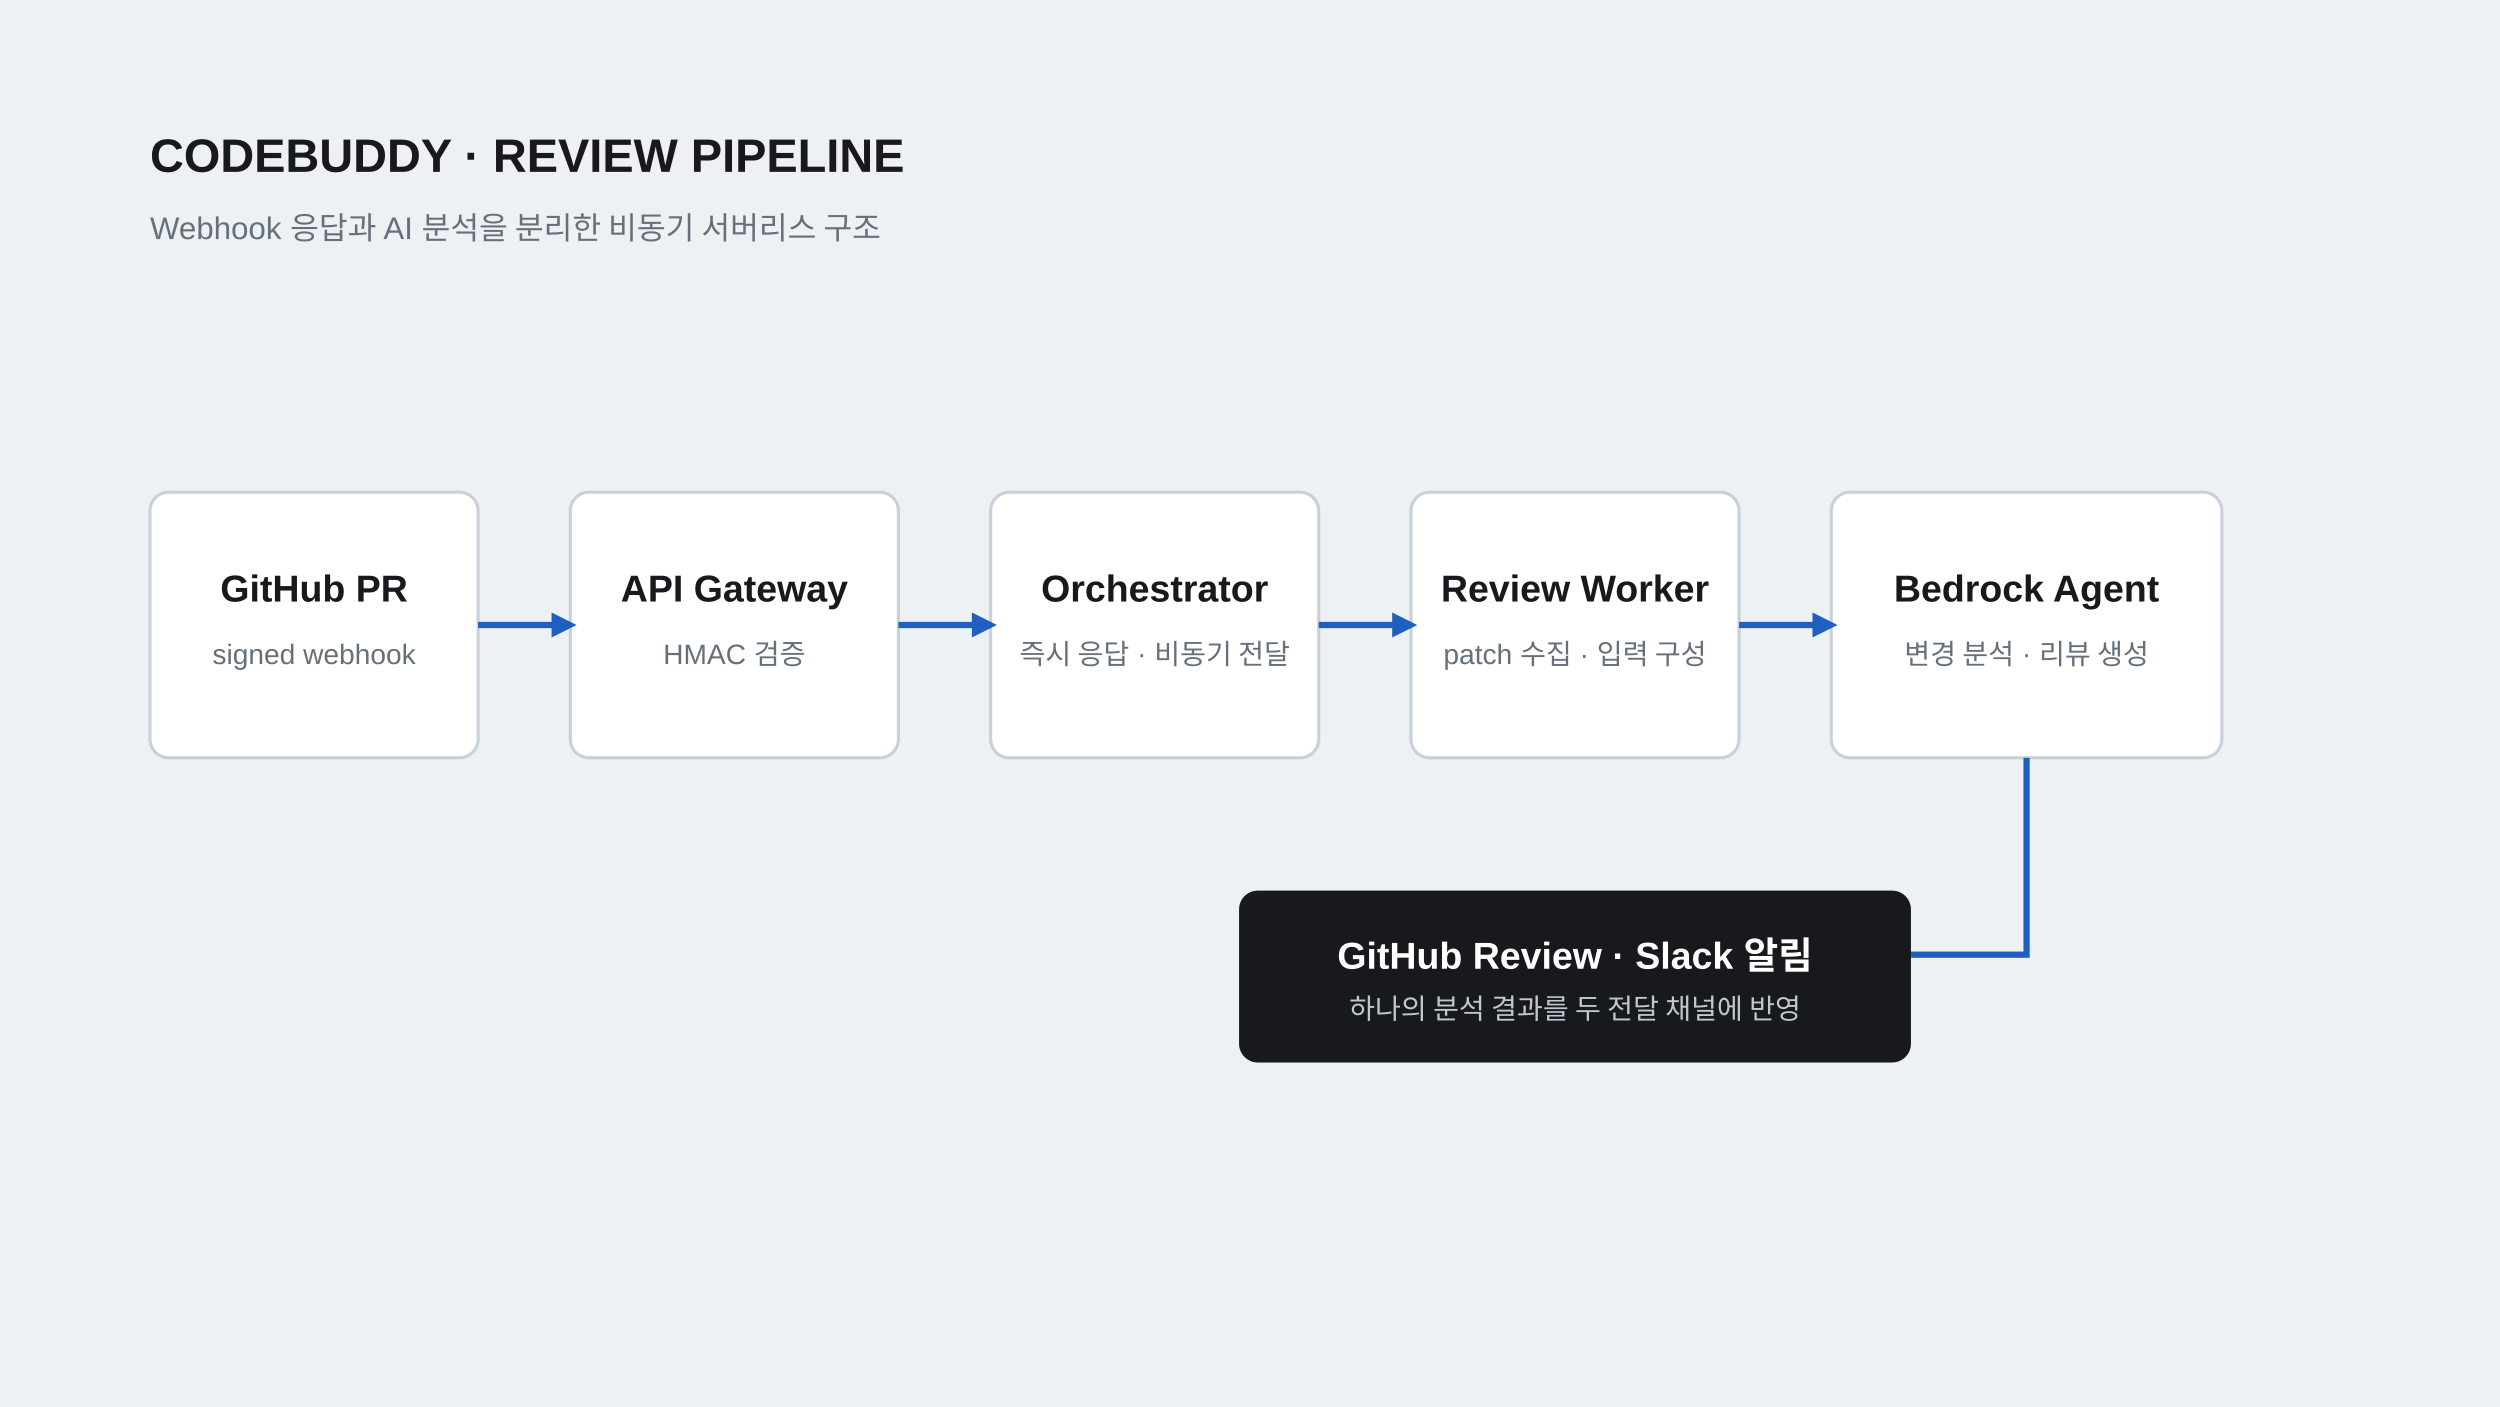
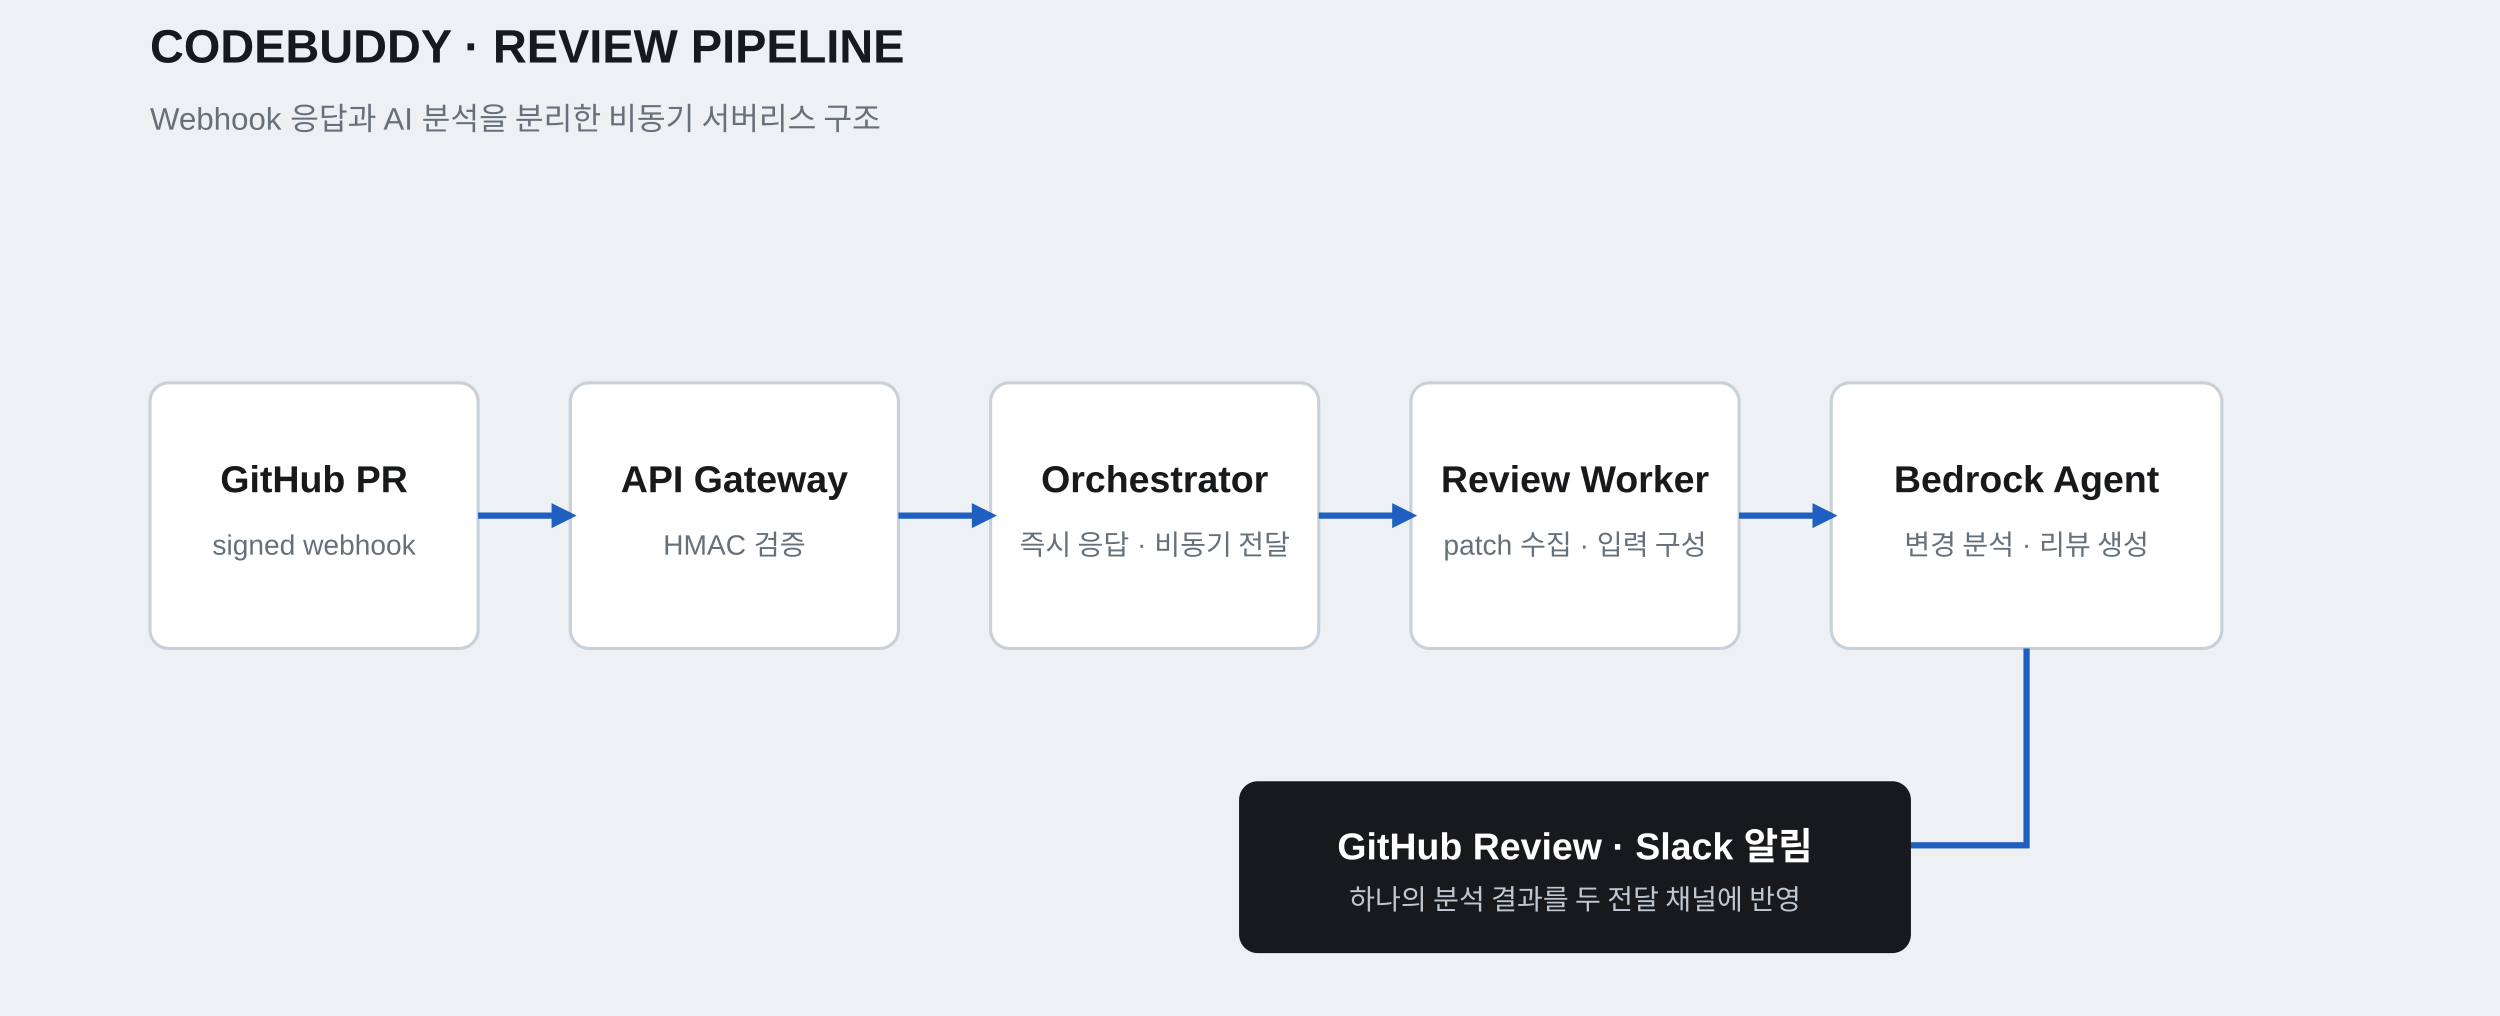
- <svg xmlns="http://www.w3.org/2000/svg" viewBox="0 0 1600 900" role="img" aria-labelledby="title desc">
+ <svg xmlns="http://www.w3.org/2000/svg" viewBox="0 70 1600 650" role="img" aria-labelledby="title desc">
  <rect width="1600" height="900" fill="#eef1f4" />
  <text x="96" y="110" fill="#17191c" font-family="Arial,sans-serif" font-size="30" font-weight="700">CODEBUDDY · REVIEW PIPELINE</text>
  <text x="96" y="153" fill="#66707a" font-family="Arial,sans-serif" font-size="20">Webhook 응답과 AI 분석을 분리한 비동기 서버리스 구조</text>
  <g font-family="Arial,sans-serif">
    <g fill="#fff" stroke="#c8d0d8" stroke-width="2">
      <rect x="96" y="315" width="210" height="170" rx="12" />
      <rect x="365" y="315" width="210" height="170" rx="12" />
      <rect x="634" y="315" width="210" height="170" rx="12" />
      <rect x="903" y="315" width="210" height="170" rx="12" />
      <rect x="1172" y="315" width="250" height="170" rx="12" />
    </g>
    <g fill="none" stroke="#1f5fbf" stroke-width="4">
      <path d="M306 400h59" />
      <path d="M575 400h59" />
      <path d="M844 400h59" />
      <path d="M1113 400h59" />
    </g>
    <g fill="#1f5fbf">
      <path d="M353 392l16 8-16 8z" />
      <path d="M622 392l16 8-16 8z" />
      <path d="M891 392l16 8-16 8z" />
      <path d="M1160 392l16 8-16 8z" />
    </g>
    <g fill="#17191c" font-size="24" font-weight="700" text-anchor="middle">
      <text x="201" y="385">GitHub PR</text>
      <text x="470" y="385">API Gateway</text>
      <text x="739" y="385">Orchestrator</text>
      <text x="1008" y="385">Review Worker</text>
      <text x="1297" y="385">Bedrock Agent</text>
    </g>
    <g fill="#66707a" font-size="18" text-anchor="middle">
      <text x="201" y="425">signed webhook</text>
      <text x="470" y="425">HMAC 검증</text>
      <text x="739" y="425">즉시 응답 · 비동기 전달</text>
      <text x="1008" y="425">patch 수집 · 입력 구성</text>
      <text x="1297" y="425">변경 분석 · 리뷰 생성</text>
    </g>
    <path d="M1297 485v126H1008" fill="none" stroke="#1f5fbf" stroke-width="4" />
    <path d="M1020 603l-16 8 16 8z" fill="#1f5fbf" />
    <rect x="793" y="570" width="430" height="110" rx="12" fill="#17191c" />
    <text x="1008" y="620" fill="#fff" font-size="24" font-weight="700" text-anchor="middle">GitHub Review · Slack 알림</text>
    <text x="1008" y="652" fill="#bfc8d2" font-size="18" text-anchor="middle">하나의 분석 결과를 두 전달 채널에 반영</text>
  </g>
</svg>
